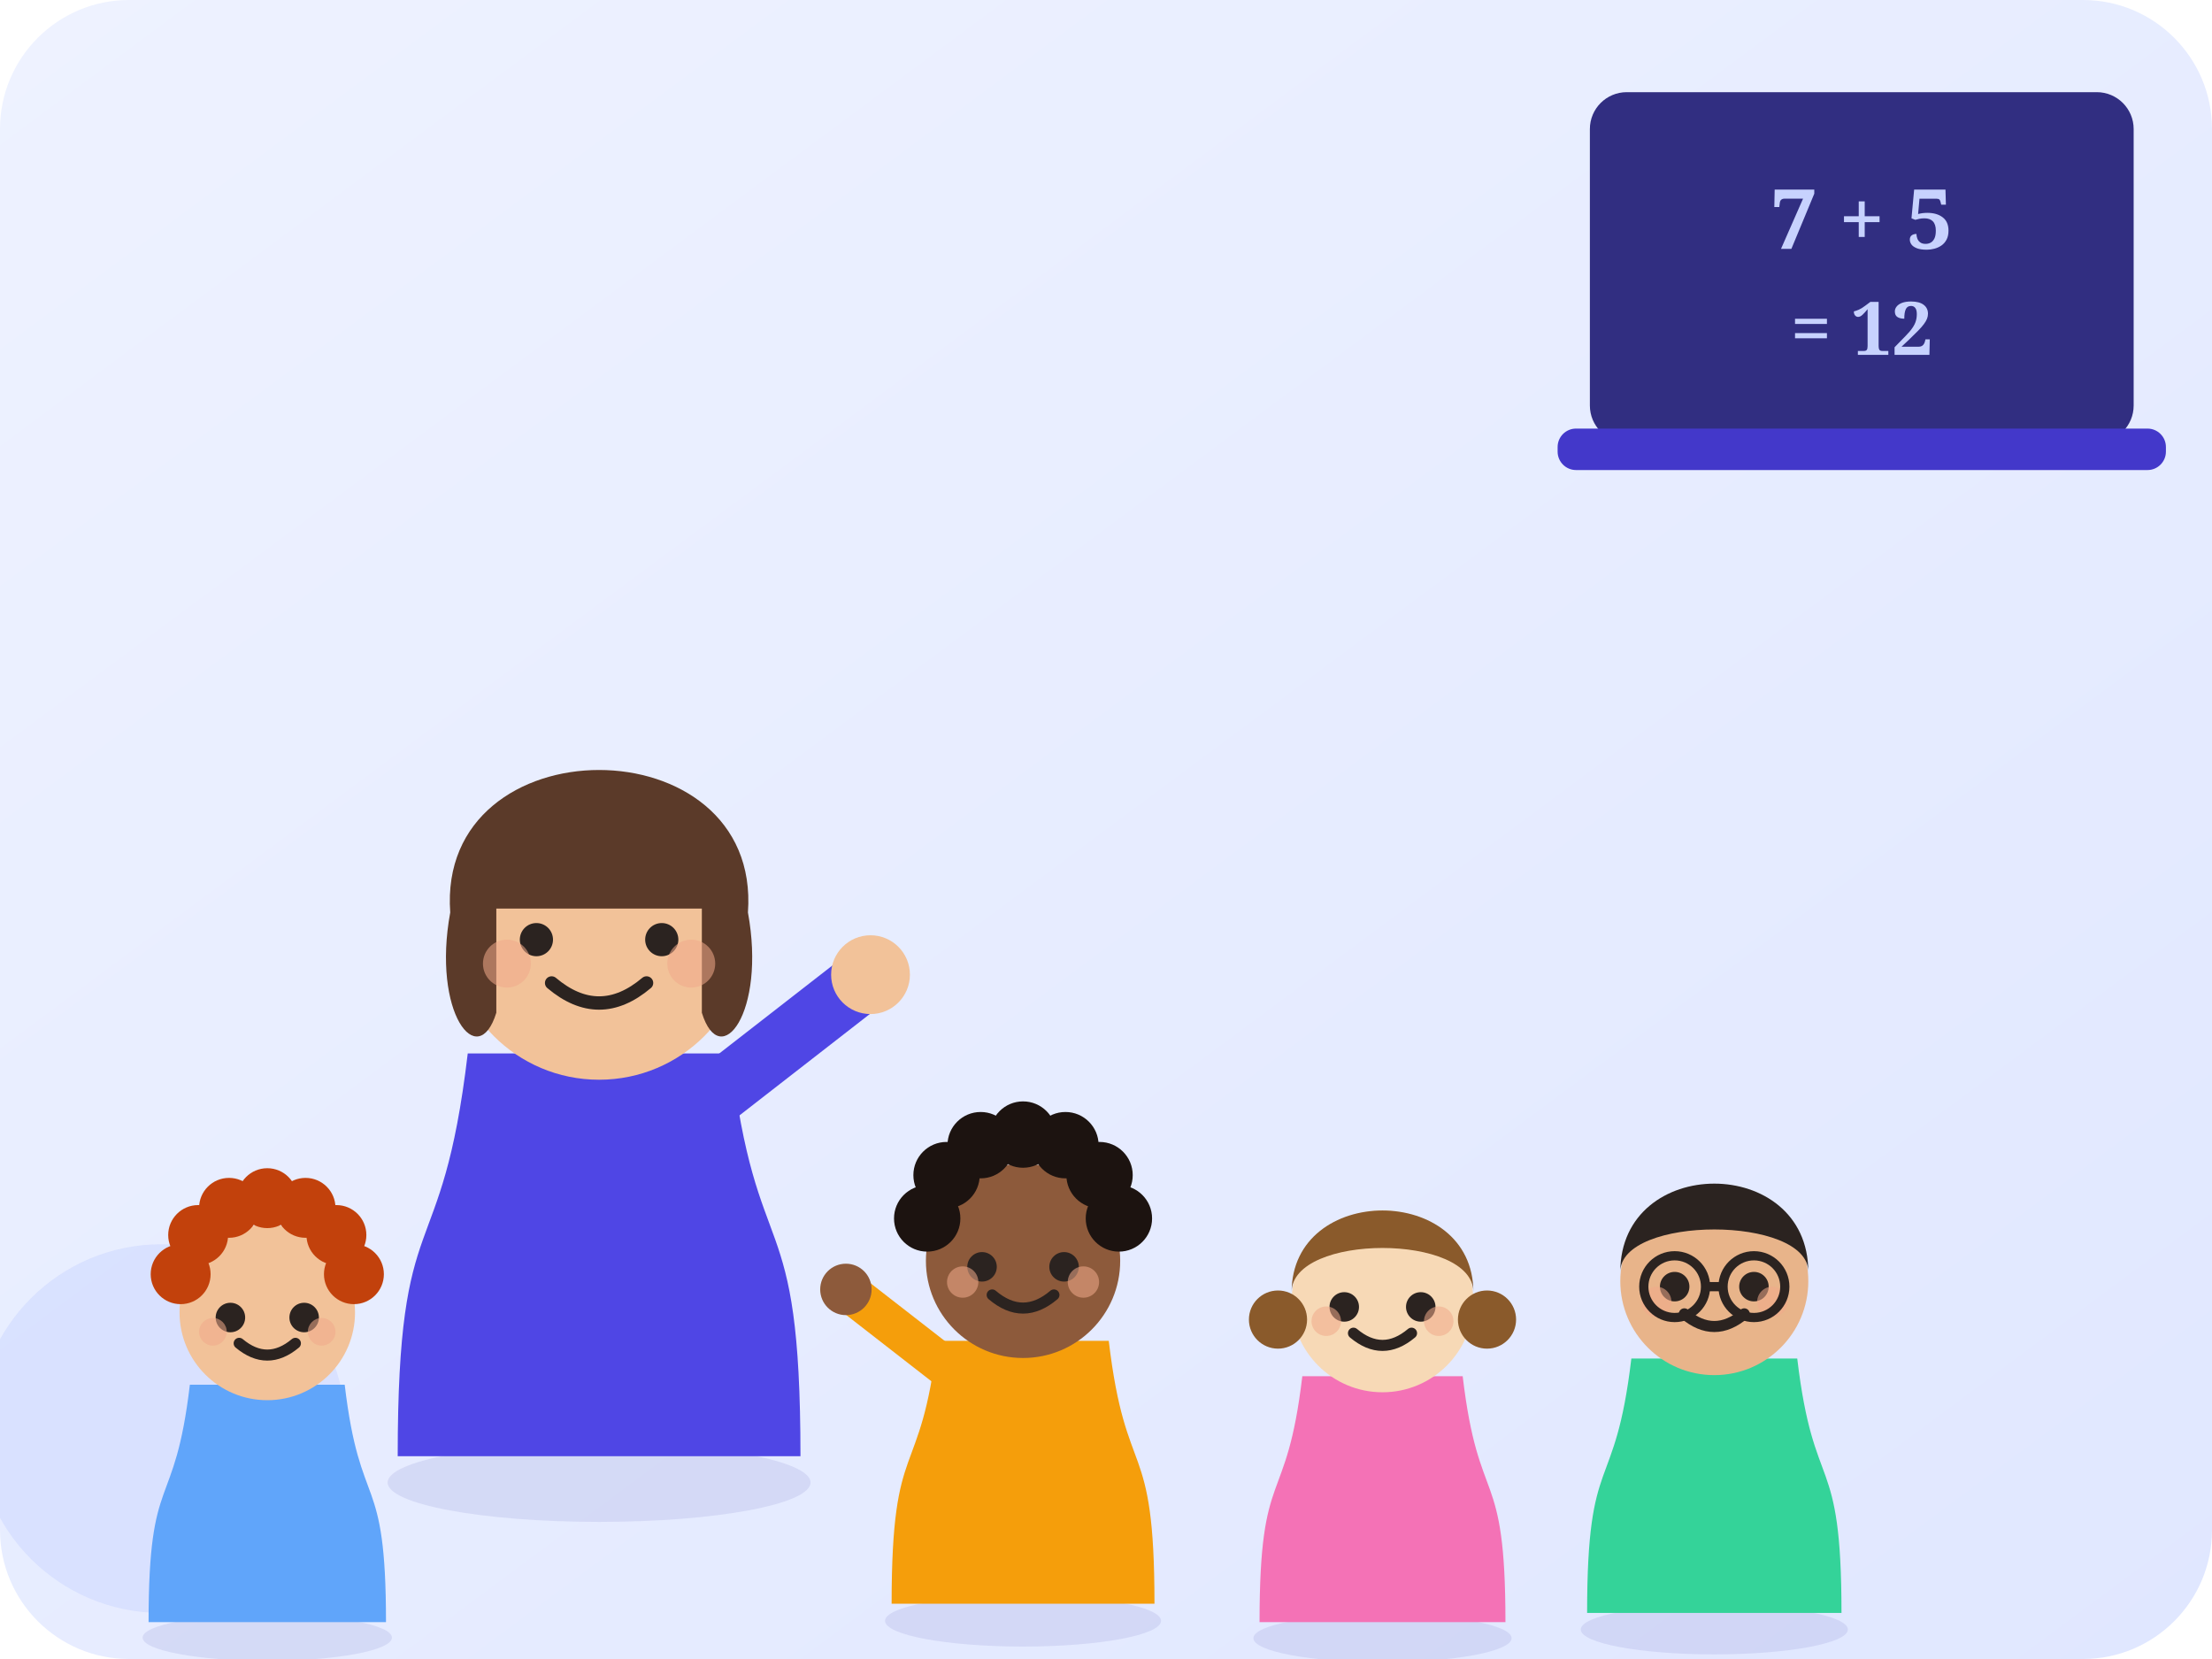
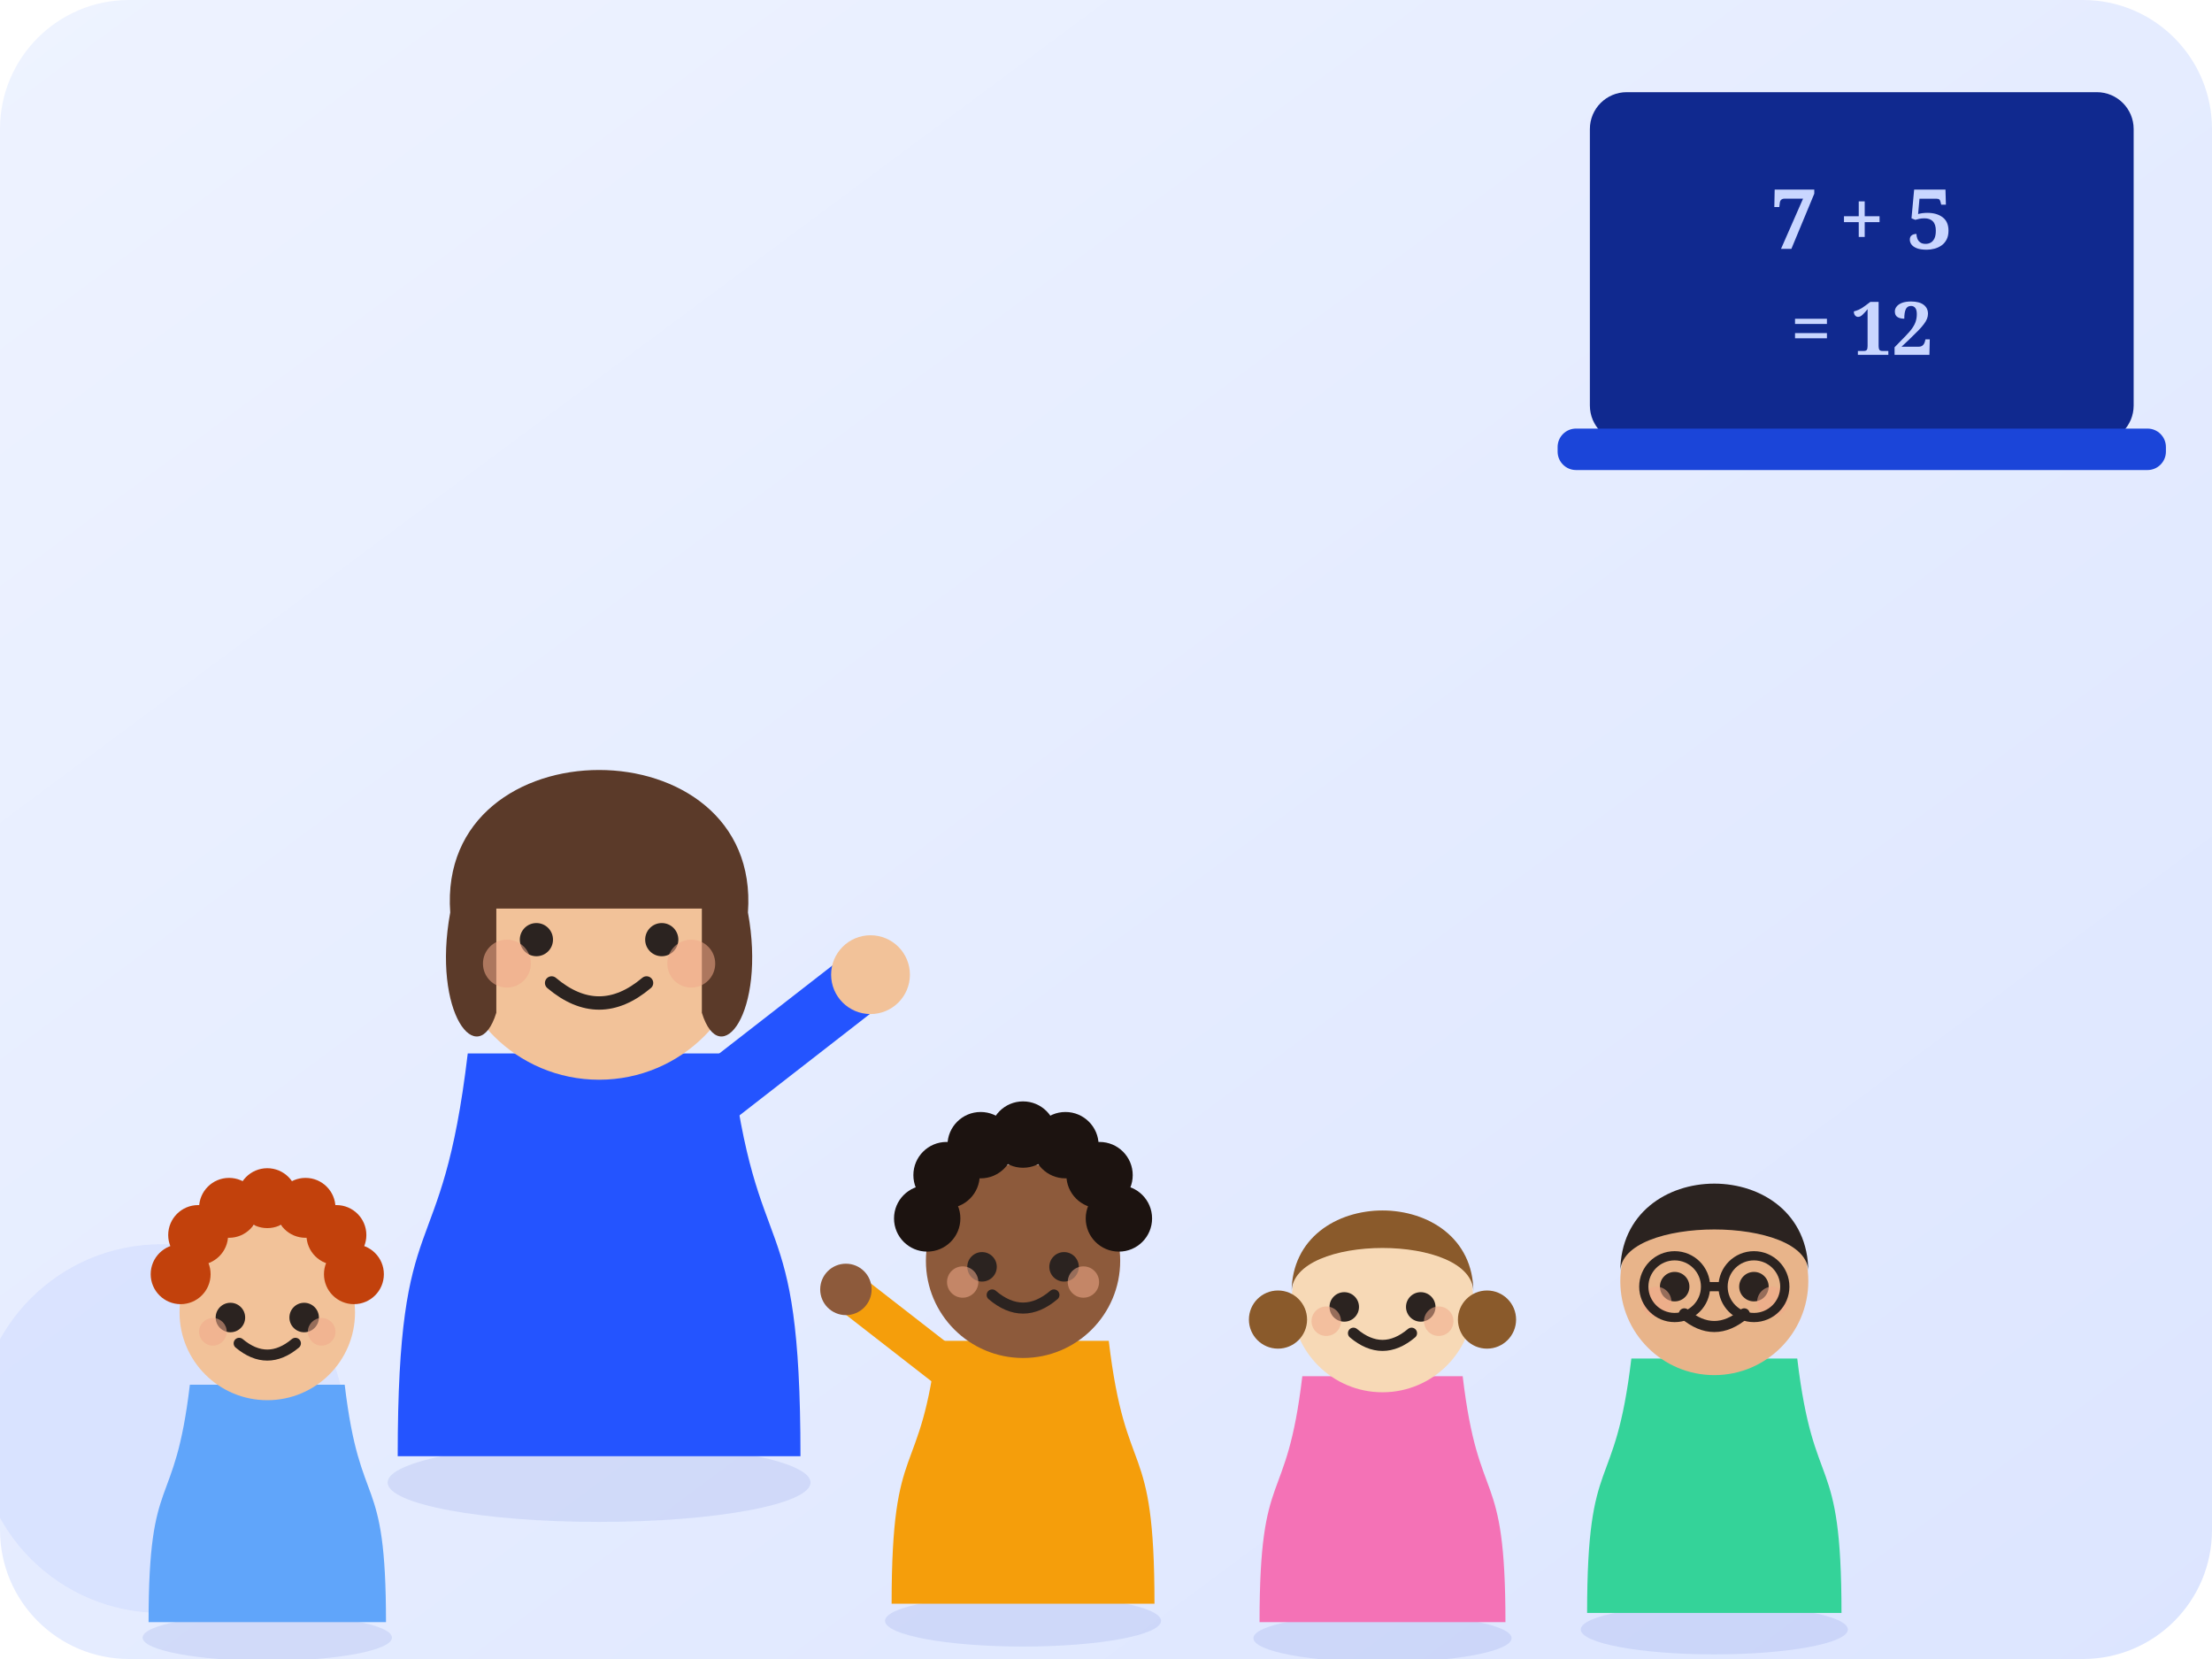
<svg xmlns="http://www.w3.org/2000/svg" viewBox="0 0 480 360" role="img" aria-label="Une professeure sourit avec un petit groupe d’élèves">
  <defs>
    <linearGradient id="bgClasseCarre" x1="0" y1="0" x2="1" y2="1">
-       <stop offset="0" stop-color="#EEF2FF" />
-       <stop offset="1" stop-color="#E0E7FF" />
+       <stop offset="0" stop-color="#EEF3FF" />
+       <stop offset="1" stop-color="#DCE5FF" />
    </linearGradient>
  </defs>
  <rect width="480" height="360" rx="28" fill="url(#bgClasseCarre)" />
-   <circle cx="430" cy="50" r="30" fill="#C7D2FE" opacity="0.55" />
-   <circle cx="35" cy="310" r="40" fill="#C7D2FE" opacity="0.45" />
+   <circle cx="430" cy="50" r="30" fill="#C9D6FF" opacity="0.55" />
+   <circle cx="35" cy="310" r="40" fill="#C9D6FF" opacity="0.45" />
  <g transform="translate(345,20)">
-     <rect x="0" y="0" width="118" height="76" rx="8" fill="#312e81" />
-     <rect x="-7" y="73" width="132" height="9" rx="4" fill="#4338CA" />
-     <text x="59" y="34" font-family="Georgia, serif" font-size="18" fill="#c7d2fe" text-anchor="middle" font-weight="700">7 + 5</text>
-     <text x="59" y="57" font-family="Georgia, serif" font-size="16" fill="#c7d2fe" text-anchor="middle" font-weight="700">= 12</text>
+     <rect x="0" y="0" width="118" height="76" rx="8" fill="#10298F" />
+     <rect x="-7" y="73" width="132" height="9" rx="4" fill="#1B45D9" />
+     <text x="59" y="34" font-family="Georgia, serif" font-size="18" fill="#C9D6FF" text-anchor="middle" font-weight="700">7 + 5</text>
+     <text x="59" y="57" font-family="Georgia, serif" font-size="16" fill="#C9D6FF" text-anchor="middle" font-weight="700">= 12</text>
  </g>
  <g transform="translate(130,0)">
-     <ellipse cx="0" cy="321.7" rx="45.885" ry="8.55" fill="#3730A3" opacity="0.10" />
-     <path d="M-28.5 228.6 C-34.2 276.67 -43.7 259.19 -43.7 316 L43.7 316 C43.7 259.19 34.2 276.67 28.5 228.6 Z" fill="#4F46E5" />
-     <path d="M24.7 238.1 L58.9 211.5" stroke="#4F46E5" stroke-width="13.3" stroke-linecap="round" />
+     <ellipse cx="0" cy="321.7" rx="45.885" ry="8.55" fill="#1B3FC4" opacity="0.10" />
+     <path d="M-28.5 228.6 C-34.2 276.67 -43.7 259.19 -43.7 316 L43.7 316 C43.7 259.19 34.2 276.67 28.5 228.6 Z" fill="#2454FF" />
+     <path d="M24.7 238.1 L58.9 211.5" stroke="#2454FF" stroke-width="13.3" stroke-linecap="round" />
    <circle cx="58.9" cy="211.5" r="8.55" fill="#F2C299" />
    <circle cx="0" cy="202.0" r="32.3" fill="#F2C299" />
    <path d="M-32.3 198.0 C-35.3 156.78 35.3 156.78 32.3 198.0 C36.3 219.765 26.3 232.685 22.3 219.765 L22.3 197.155 L-22.3 197.155 L-22.3 219.765 C-26.3 232.685 -36.3 219.765 -32.3 198.0 Z" fill="#5B3A29" />
    <circle cx="-13.6" cy="203.9" r="3.6" fill="#2b2320" />
    <circle cx="13.6" cy="203.9" r="3.6" fill="#2b2320" />
    <path d="M-10.3 213.3 Q0 222.0 10.3 213.3" stroke="#2b2320" stroke-width="2.9" fill="none" stroke-linecap="round" />
    <circle cx="-20.0" cy="209.1" r="5.2" fill="#F0A98A" opacity="0.55" />
    <circle cx="20.0" cy="209.1" r="5.2" fill="#F0A98A" opacity="0.55" />
  </g>
  <g transform="translate(222,0)">
-     <ellipse cx="0" cy="351.72" rx="29.946" ry="5.58" fill="#3730A3" opacity="0.10" />
+     <ellipse cx="0" cy="351.72" rx="29.946" ry="5.58" fill="#1B3FC4" opacity="0.10" />
    <path d="M-18.6 290.96 C-22.32 322.332 -28.52 310.924 -28.52 348 L28.52 348 C28.52 310.924 22.32 322.332 18.6 290.96 Z" fill="#F59E0B" />
    <path d="M-16.12 297.16 L-38.44 279.8" stroke="#F59E0B" stroke-width="8.68" stroke-linecap="round" />
    <circle cx="-38.44" cy="279.8" r="5.58" fill="#8D5A3B" />
    <circle cx="0" cy="273.6" r="21.08" fill="#8D5A3B" />
    <circle cx="-20.8" cy="264.4" r="7.2" fill="#1C1310" />
    <circle cx="-16.6" cy="255.0" r="7.2" fill="#1C1310" />
    <circle cx="-9.2" cy="248.5" r="7.2" fill="#1C1310" />
    <circle cx="-0.0" cy="246.2" r="7.2" fill="#1C1310" />
    <circle cx="9.2" cy="248.5" r="7.2" fill="#1C1310" />
    <circle cx="16.6" cy="255.0" r="7.2" fill="#1C1310" />
    <circle cx="20.8" cy="264.4" r="7.2" fill="#1C1310" />
    <circle cx="-8.9" cy="274.9" r="3.2" fill="#2b2320" />
    <circle cx="8.9" cy="274.9" r="3.2" fill="#2b2320" />
    <path d="M-6.7 281.0 Q0 286.7 6.7 281.0" stroke="#2b2320" stroke-width="2.4" fill="none" stroke-linecap="round" />
    <circle cx="-13.1" cy="278.2" r="3.4" fill="#F0A98A" opacity="0.55" />
    <circle cx="13.1" cy="278.2" r="3.4" fill="#F0A98A" opacity="0.55" />
  </g>
  <g transform="translate(300,0)">
-     <ellipse cx="0" cy="355.48" rx="28.014" ry="5.22" fill="#3730A3" opacity="0.10" />
+     <ellipse cx="0" cy="355.48" rx="28.014" ry="5.22" fill="#1B3FC4" opacity="0.10" />
    <path d="M-17.4 298.64 C-20.88 327.988 -26.68 317.316 -26.68 352 L26.68 352 C26.68 317.316 20.88 327.988 17.4 298.64 Z" fill="#F472B6" />
    <circle cx="0" cy="282.4" r="19.72" fill="#F7D9B6" />
    <path d="M-19.72 280.4 C-19.72 256.764 19.72 256.764 19.72 280.4 C19.72 267.61 -19.72 267.61 -19.72 280.4 Z" fill="#8a5a2b" />
    <circle cx="-22.678" cy="286.344" r="6.31" fill="#8a5a2b" />
    <circle cx="22.678" cy="286.344" r="6.31" fill="#8a5a2b" />
    <circle cx="-8.3" cy="283.6" r="3.2" fill="#2b2320" />
    <circle cx="8.3" cy="283.6" r="3.2" fill="#2b2320" />
    <path d="M-6.3 289.3 Q0 294.6 6.3 289.3" stroke="#2b2320" stroke-width="2.4" fill="none" stroke-linecap="round" />
    <circle cx="-12.2" cy="286.7" r="3.2" fill="#F0A98A" opacity="0.55" />
    <circle cx="12.2" cy="286.7" r="3.2" fill="#F0A98A" opacity="0.55" />
  </g>
  <g transform="translate(372,0)">
-     <ellipse cx="0" cy="353.6" rx="28.98" ry="5.4" fill="#3730A3" opacity="0.10" />
+     <ellipse cx="0" cy="353.6" rx="28.98" ry="5.4" fill="#1B3FC4" opacity="0.10" />
    <path d="M-18.0 294.8 C-21.6 325.16 -27.6 314.12 -27.6 350 L27.6 350 C27.6 314.12 21.6 325.16 18.0 294.8 Z" fill="#34D399" />
    <circle cx="0" cy="278" r="20.4" fill="#E8B48A" />
    <path d="M-20.4 276 C-20.4 250.46 20.4 250.46 20.4 276 C20.4 263.72 -20.4 263.72 -20.4 276 Z" fill="#2b2320" />
    <circle cx="-8.6" cy="279.2" r="3.2" fill="#2b2320" />
    <circle cx="8.6" cy="279.2" r="3.2" fill="#2b2320" />
    <path d="M-6.5 285.1 Q0 290.6 6.5 285.1" stroke="#2b2320" stroke-width="2.4" fill="none" stroke-linecap="round" />
    <circle cx="-12.6" cy="282.5" r="3.3" fill="#F0A98A" opacity="0.55" />
    <circle cx="12.6" cy="282.5" r="3.3" fill="#F0A98A" opacity="0.55" />
    <circle cx="-8.6" cy="279.2" r="6.7" fill="none" stroke="#2b2320" stroke-width="2" />
    <circle cx="8.6" cy="279.2" r="6.7" fill="none" stroke="#2b2320" stroke-width="2" />
    <line x1="-1.8" y1="279.2" x2="1.8" y2="279.2" stroke="#2b2320" stroke-width="2" />
  </g>
  <g transform="translate(58,0)">
-     <ellipse cx="0" cy="355.36" rx="27.048" ry="5.04" fill="#3730A3" opacity="0.10" />
+     <ellipse cx="0" cy="355.36" rx="27.048" ry="5.04" fill="#1B3FC4" opacity="0.10" />
    <path d="M-16.8 300.48 C-20.16 328.816 -25.76 318.512 -25.76 352 L25.76 352 C25.76 318.512 20.16 328.816 16.8 300.48 Z" fill="#60A5FA" />
    <circle cx="0" cy="284.8" r="19.04" fill="#F2C299" />
    <circle cx="-18.8" cy="276.5" r="6.5" fill="#C2410C" />
    <circle cx="-15.0" cy="268.0" r="6.5" fill="#C2410C" />
    <circle cx="-8.3" cy="262.1" r="6.5" fill="#C2410C" />
    <circle cx="-0.0" cy="260.0" r="6.5" fill="#C2410C" />
    <circle cx="8.3" cy="262.1" r="6.5" fill="#C2410C" />
    <circle cx="15.0" cy="268.0" r="6.5" fill="#C2410C" />
    <circle cx="18.8" cy="276.5" r="6.5" fill="#C2410C" />
    <circle cx="-8.0" cy="285.9" r="3.2" fill="#2b2320" />
    <circle cx="8.0" cy="285.9" r="3.2" fill="#2b2320" />
    <path d="M-6.1 291.5 Q0 296.6 6.1 291.5" stroke="#2b2320" stroke-width="2.4" fill="none" stroke-linecap="round" />
    <circle cx="-11.8" cy="289.0" r="3.0" fill="#F0A98A" opacity="0.55" />
    <circle cx="11.8" cy="289.0" r="3.0" fill="#F0A98A" opacity="0.55" />
  </g>
</svg>
